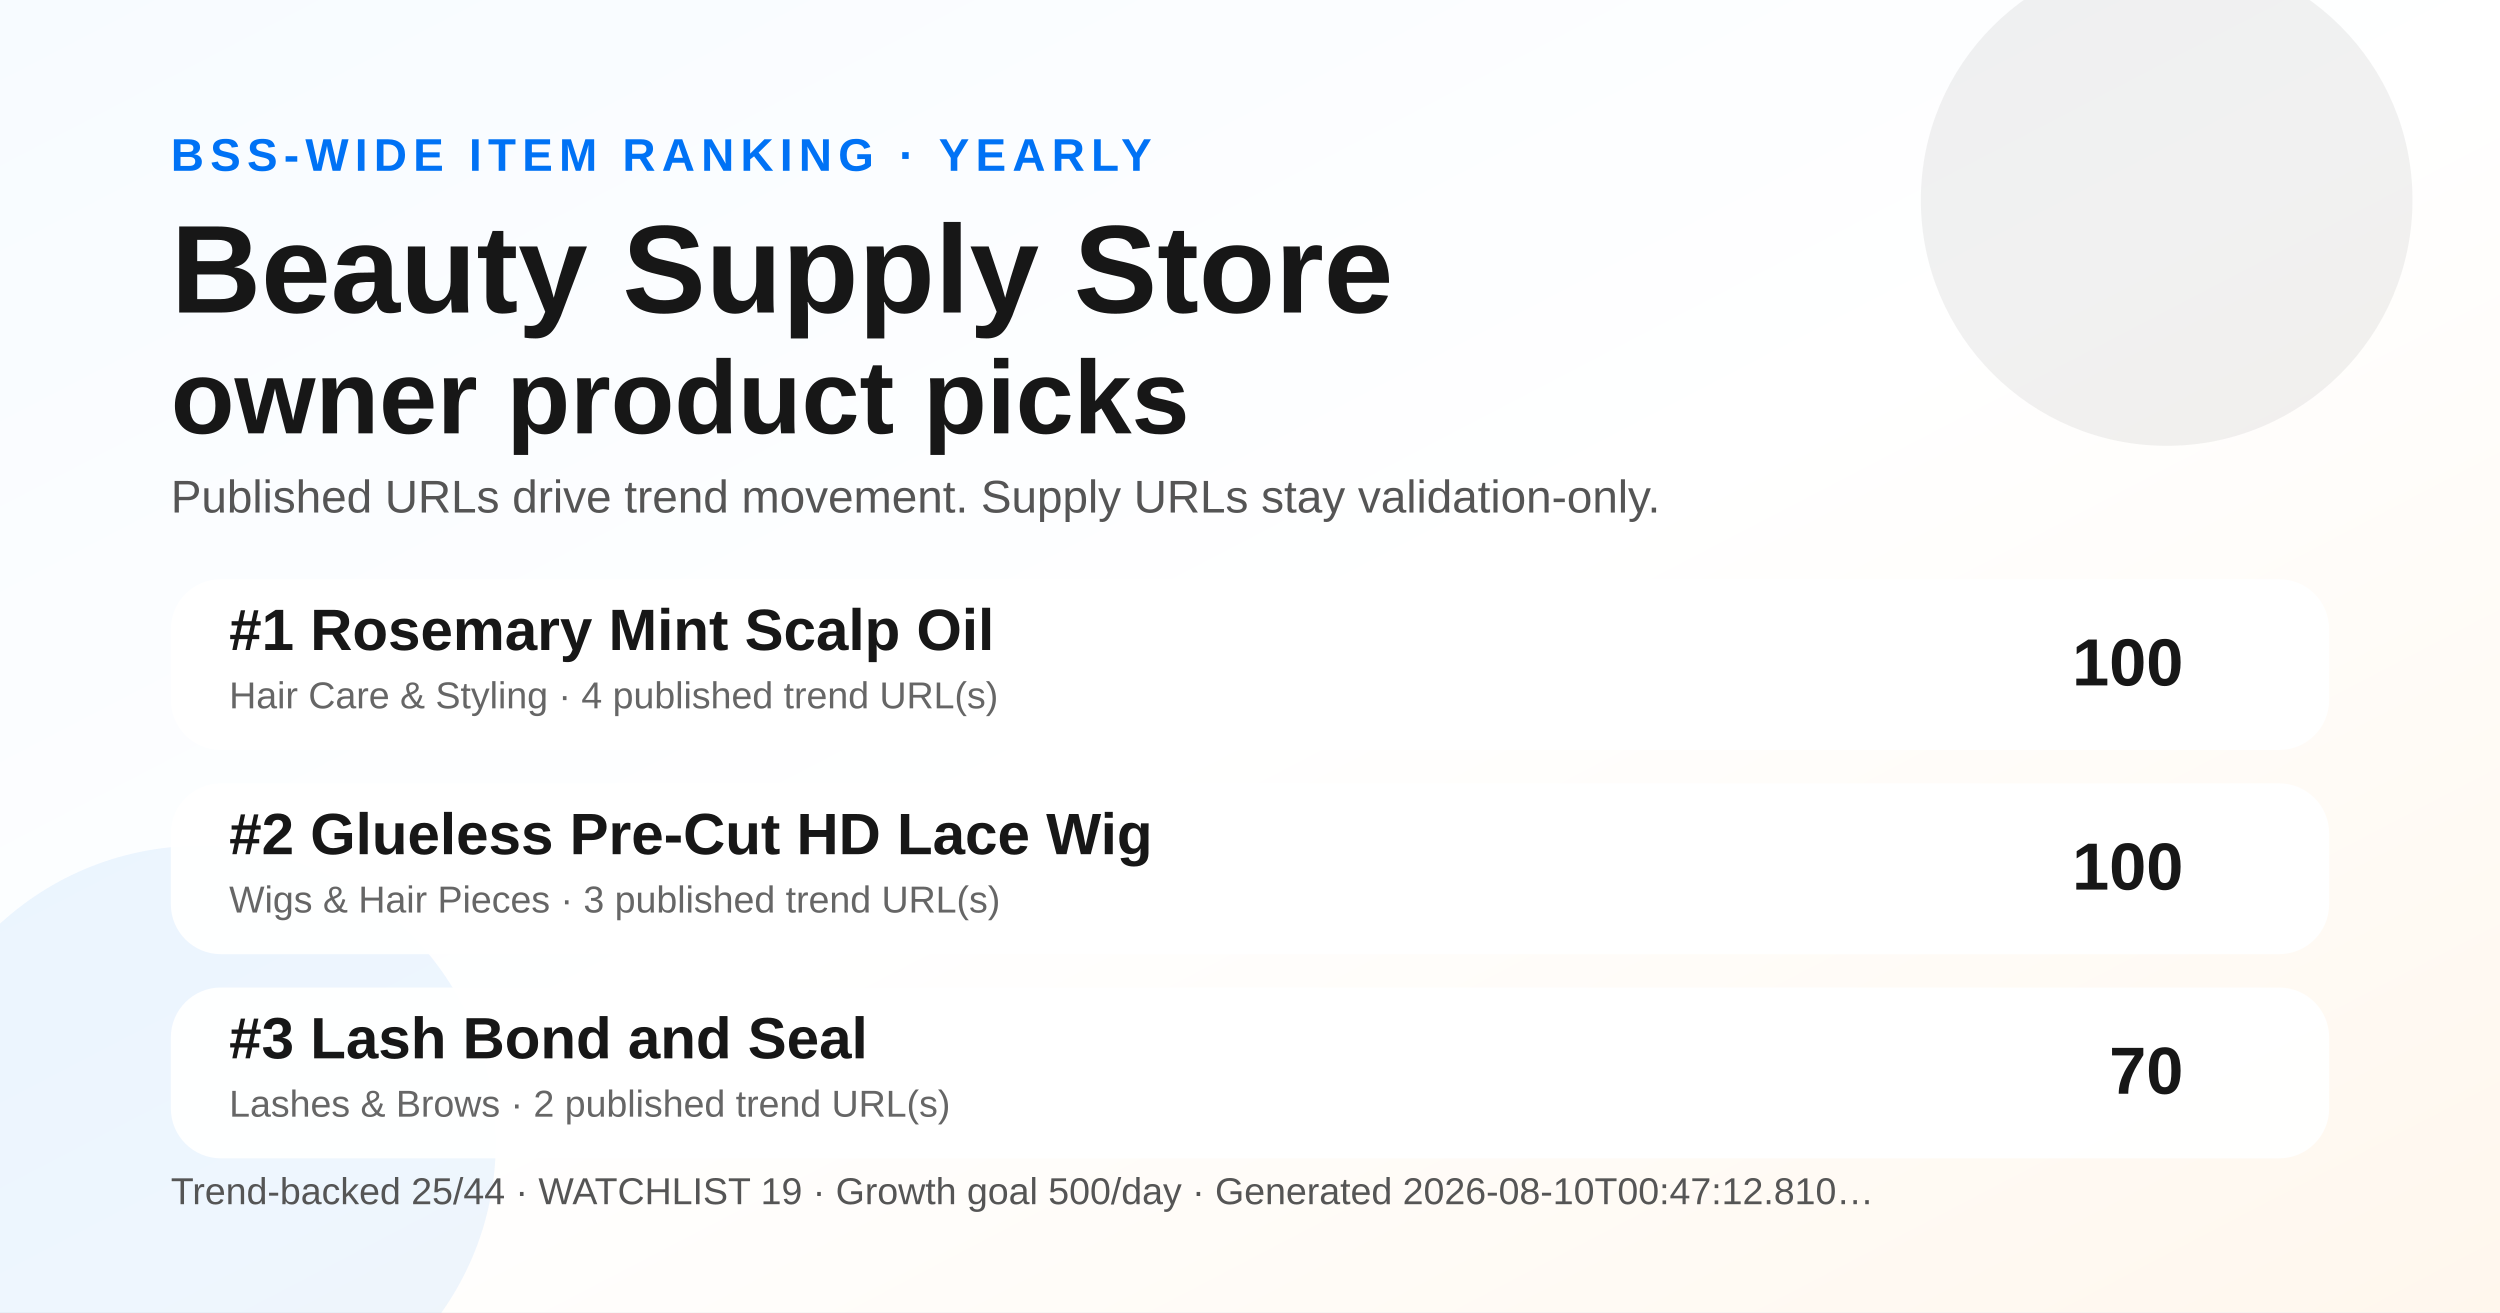
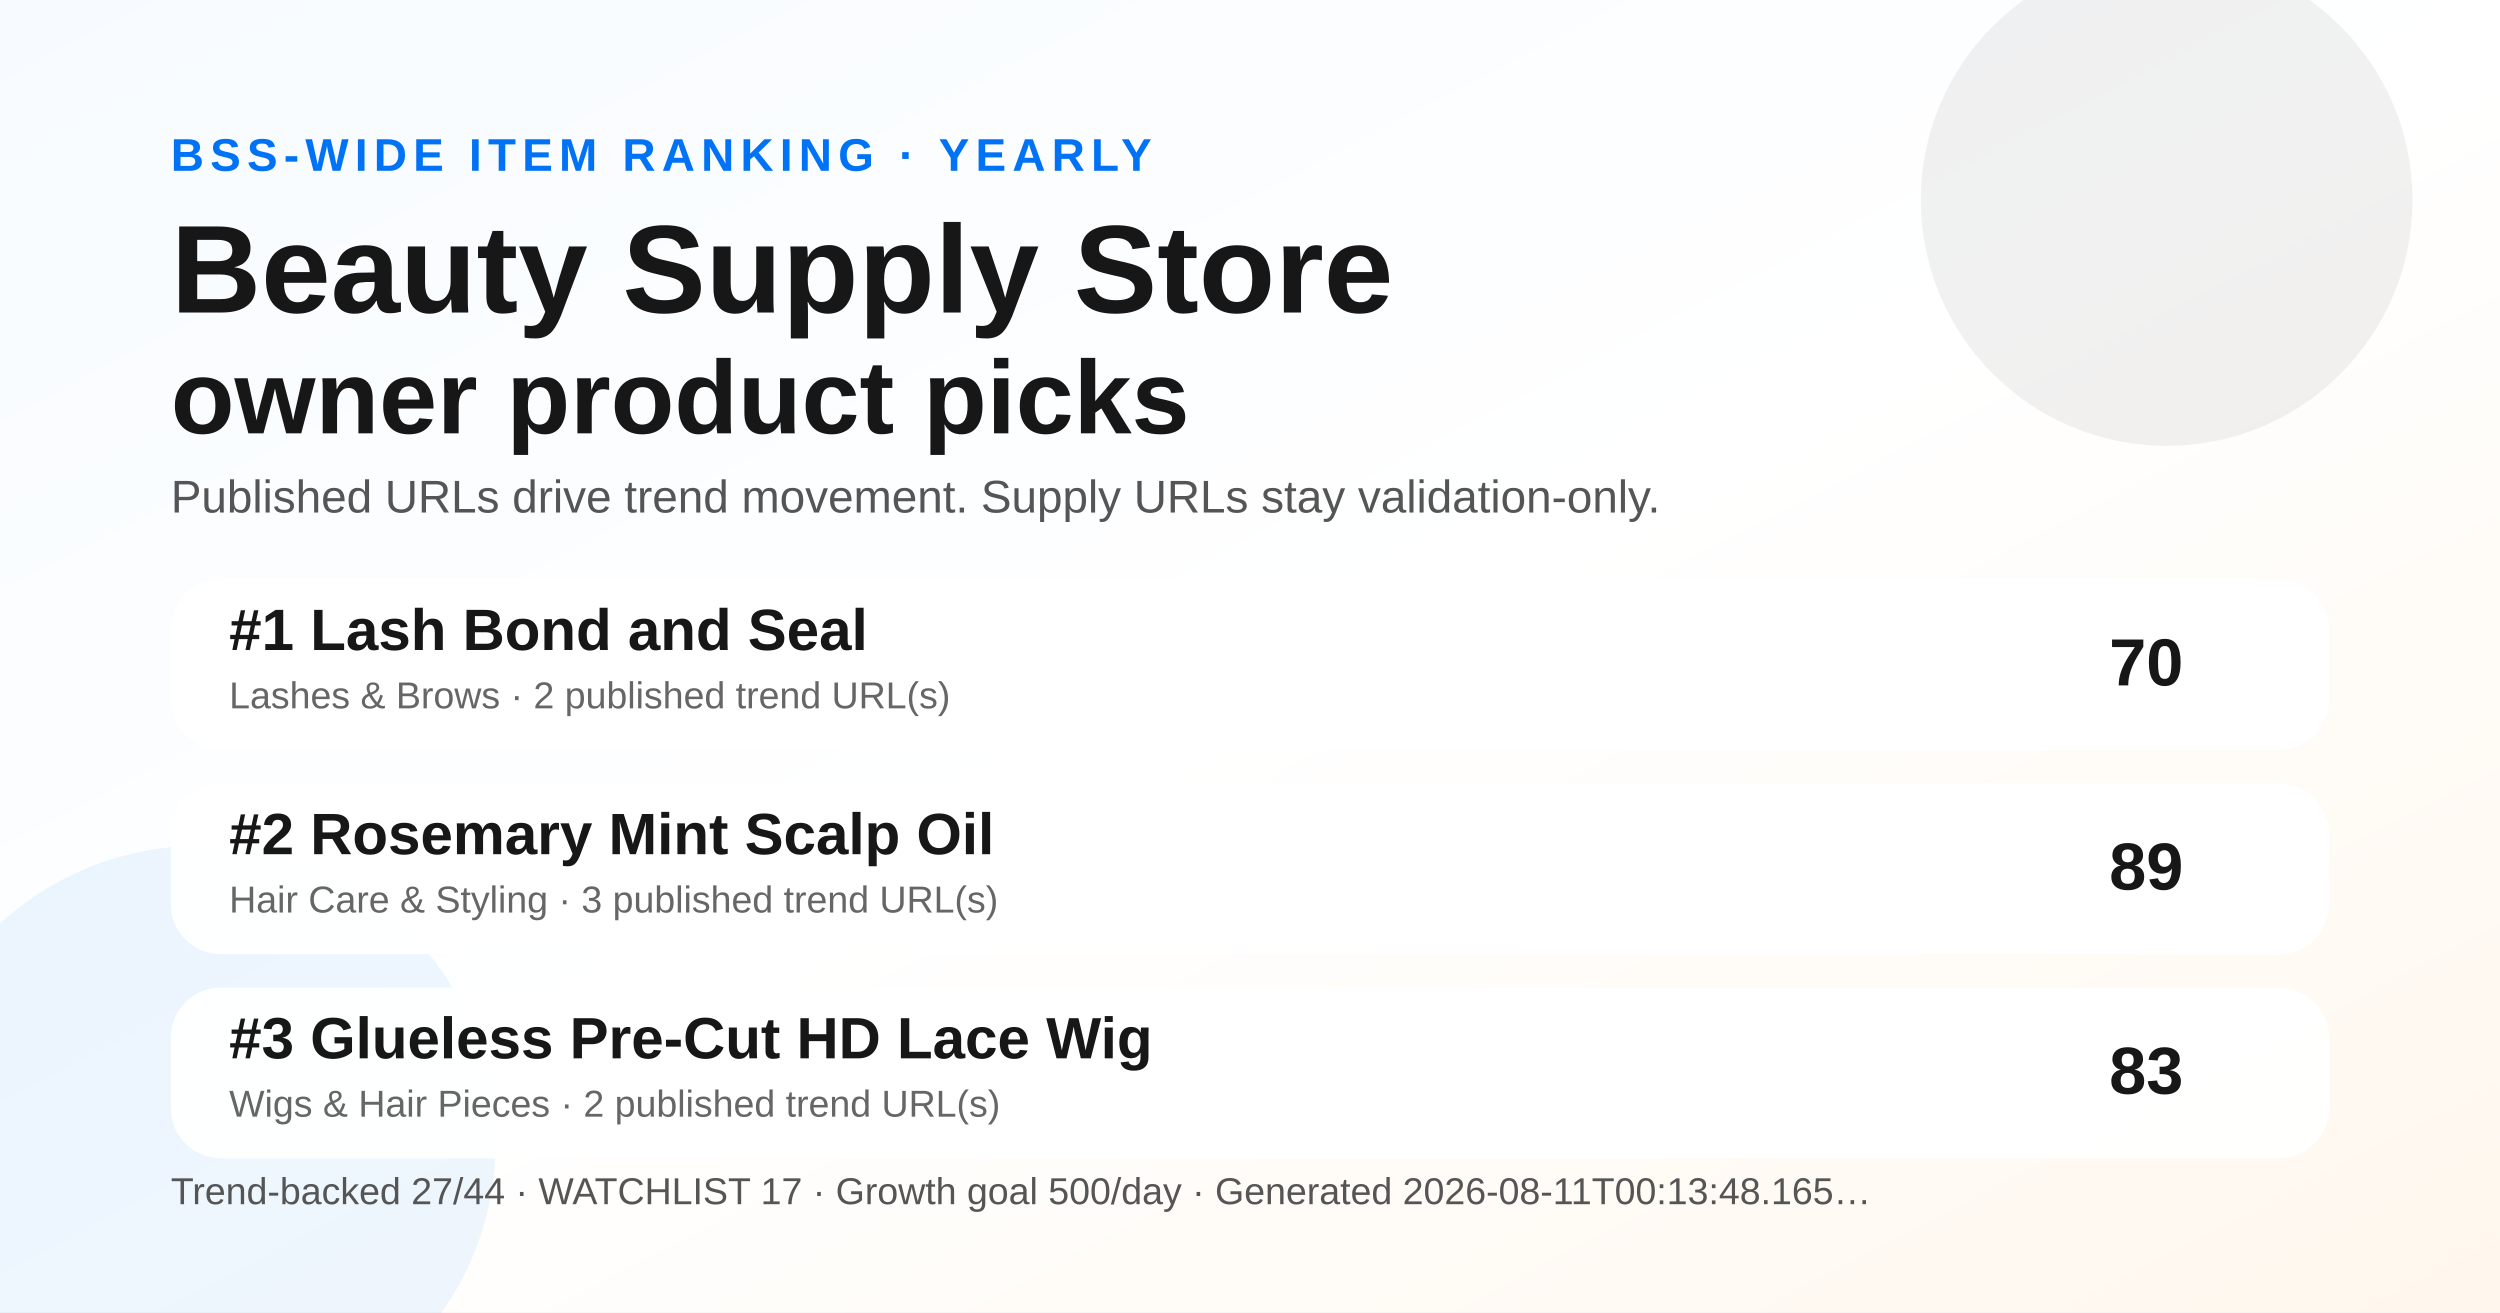
<svg xmlns="http://www.w3.org/2000/svg" width="1200" height="630" viewBox="0 0 1200 630" role="img" aria-label="Yearly BSS Trend Ranking social preview">
  <defs>
    <linearGradient id="bg" x1="0" y1="0" x2="1" y2="1">
      <stop offset="0" stop-color="#f7fbff" />
      <stop offset="0.52" stop-color="#ffffff" />
      <stop offset="1" stop-color="#fff7ed" />
    </linearGradient>
  </defs>
  <rect width="1200" height="630" fill="url(#bg)" />
  <circle cx="1040" cy="96" r="118" fill="#171717" opacity="0.06" />
  <circle cx="96" cy="548" r="142" fill="#0072f5" opacity="0.07" />
  <text x="82" y="82" font-family="Arial, Helvetica, sans-serif" font-size="22" font-weight="700" fill="#0072f5" letter-spacing="3">BSS-WIDE ITEM RANKING · YEARLY</text>
  <text x="82" y="150" font-family="Arial, Helvetica, sans-serif" font-size="60" font-weight="800" fill="#171717">Beauty Supply Store</text>
  <text x="82" y="208" font-family="Arial, Helvetica, sans-serif" font-size="50" font-weight="800" fill="#171717">owner product picks</text>
  <text x="82" y="246" font-family="Arial, Helvetica, sans-serif" font-size="22" fill="#555555">Published URLs drive trend movement. Supply URLs stay validation-only.</text>
  <g transform="translate(82 278)">
    <rect width="1036" height="82" rx="24" fill="#ffffff" opacity="0.96" />
-     <text x="28" y="34" font-family="Arial, Helvetica, sans-serif" font-size="28" font-weight="700" fill="#171717">#1 Rosemary Mint Scalp Oil</text>
-     <text x="28" y="62" font-family="Arial, Helvetica, sans-serif" font-size="18" fill="#666666">Hair Care &amp; Styling · 4 published trend URL(s)</text>
-     <text x="966" y="51" text-anchor="end" font-family="Arial, Helvetica, sans-serif" font-size="32" font-weight="700" fill="#171717">100</text>
+     <text x="28" y="34" font-family="Arial, Helvetica, sans-serif" font-size="28" font-weight="700" fill="#171717">#1 Lash Bond and Seal</text>
+     <text x="28" y="62" font-family="Arial, Helvetica, sans-serif" font-size="18" fill="#666666">Lashes &amp; Brows · 2 published trend URL(s)</text>
+     <text x="966" y="51" text-anchor="end" font-family="Arial, Helvetica, sans-serif" font-size="32" font-weight="700" fill="#171717">70</text>
  </g>
  <g transform="translate(82 376)">
    <rect width="1036" height="82" rx="24" fill="#ffffff" opacity="0.96" />
-     <text x="28" y="34" font-family="Arial, Helvetica, sans-serif" font-size="28" font-weight="700" fill="#171717">#2 Glueless Pre-Cut HD Lace Wig</text>
-     <text x="28" y="62" font-family="Arial, Helvetica, sans-serif" font-size="18" fill="#666666">Wigs &amp; Hair Pieces · 3 published trend URL(s)</text>
-     <text x="966" y="51" text-anchor="end" font-family="Arial, Helvetica, sans-serif" font-size="32" font-weight="700" fill="#171717">100</text>
+     <text x="28" y="34" font-family="Arial, Helvetica, sans-serif" font-size="28" font-weight="700" fill="#171717">#2 Rosemary Mint Scalp Oil</text>
+     <text x="28" y="62" font-family="Arial, Helvetica, sans-serif" font-size="18" fill="#666666">Hair Care &amp; Styling · 3 published trend URL(s)</text>
+     <text x="966" y="51" text-anchor="end" font-family="Arial, Helvetica, sans-serif" font-size="32" font-weight="700" fill="#171717">89</text>
  </g>
  <g transform="translate(82 474)">
    <rect width="1036" height="82" rx="24" fill="#ffffff" opacity="0.96" />
-     <text x="28" y="34" font-family="Arial, Helvetica, sans-serif" font-size="28" font-weight="700" fill="#171717">#3 Lash Bond and Seal</text>
-     <text x="28" y="62" font-family="Arial, Helvetica, sans-serif" font-size="18" fill="#666666">Lashes &amp; Brows · 2 published trend URL(s)</text>
-     <text x="966" y="51" text-anchor="end" font-family="Arial, Helvetica, sans-serif" font-size="32" font-weight="700" fill="#171717">70</text>
+     <text x="28" y="34" font-family="Arial, Helvetica, sans-serif" font-size="28" font-weight="700" fill="#171717">#3 Glueless Pre-Cut HD Lace Wig</text>
+     <text x="28" y="62" font-family="Arial, Helvetica, sans-serif" font-size="18" fill="#666666">Wigs &amp; Hair Pieces · 2 published trend URL(s)</text>
+     <text x="966" y="51" text-anchor="end" font-family="Arial, Helvetica, sans-serif" font-size="32" font-weight="700" fill="#171717">83</text>
  </g>
  <g transform="translate(82 578)">
-     <text font-family="Arial, Helvetica, sans-serif" font-size="18" fill="#555555">Trend-backed 25/44 · WATCHLIST 19 · Growth goal 500/day · Generated 2026-08-10T00:47:12.810…</text>
+     <text font-family="Arial, Helvetica, sans-serif" font-size="18" fill="#555555">Trend-backed 27/44 · WATCHLIST 17 · Growth goal 500/day · Generated 2026-08-11T00:13:48.165…</text>
  </g>
</svg>
